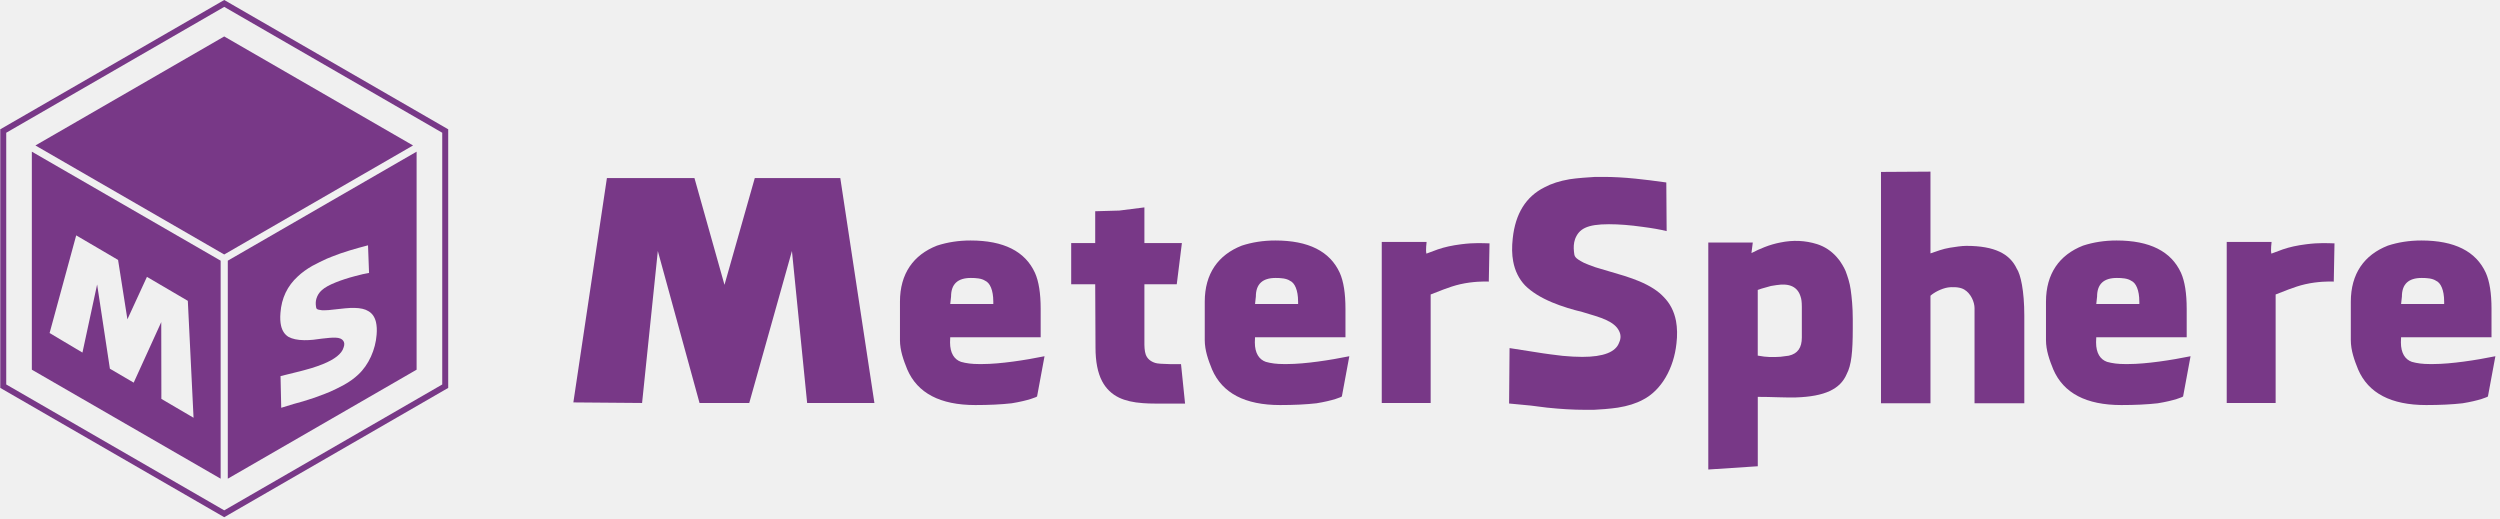
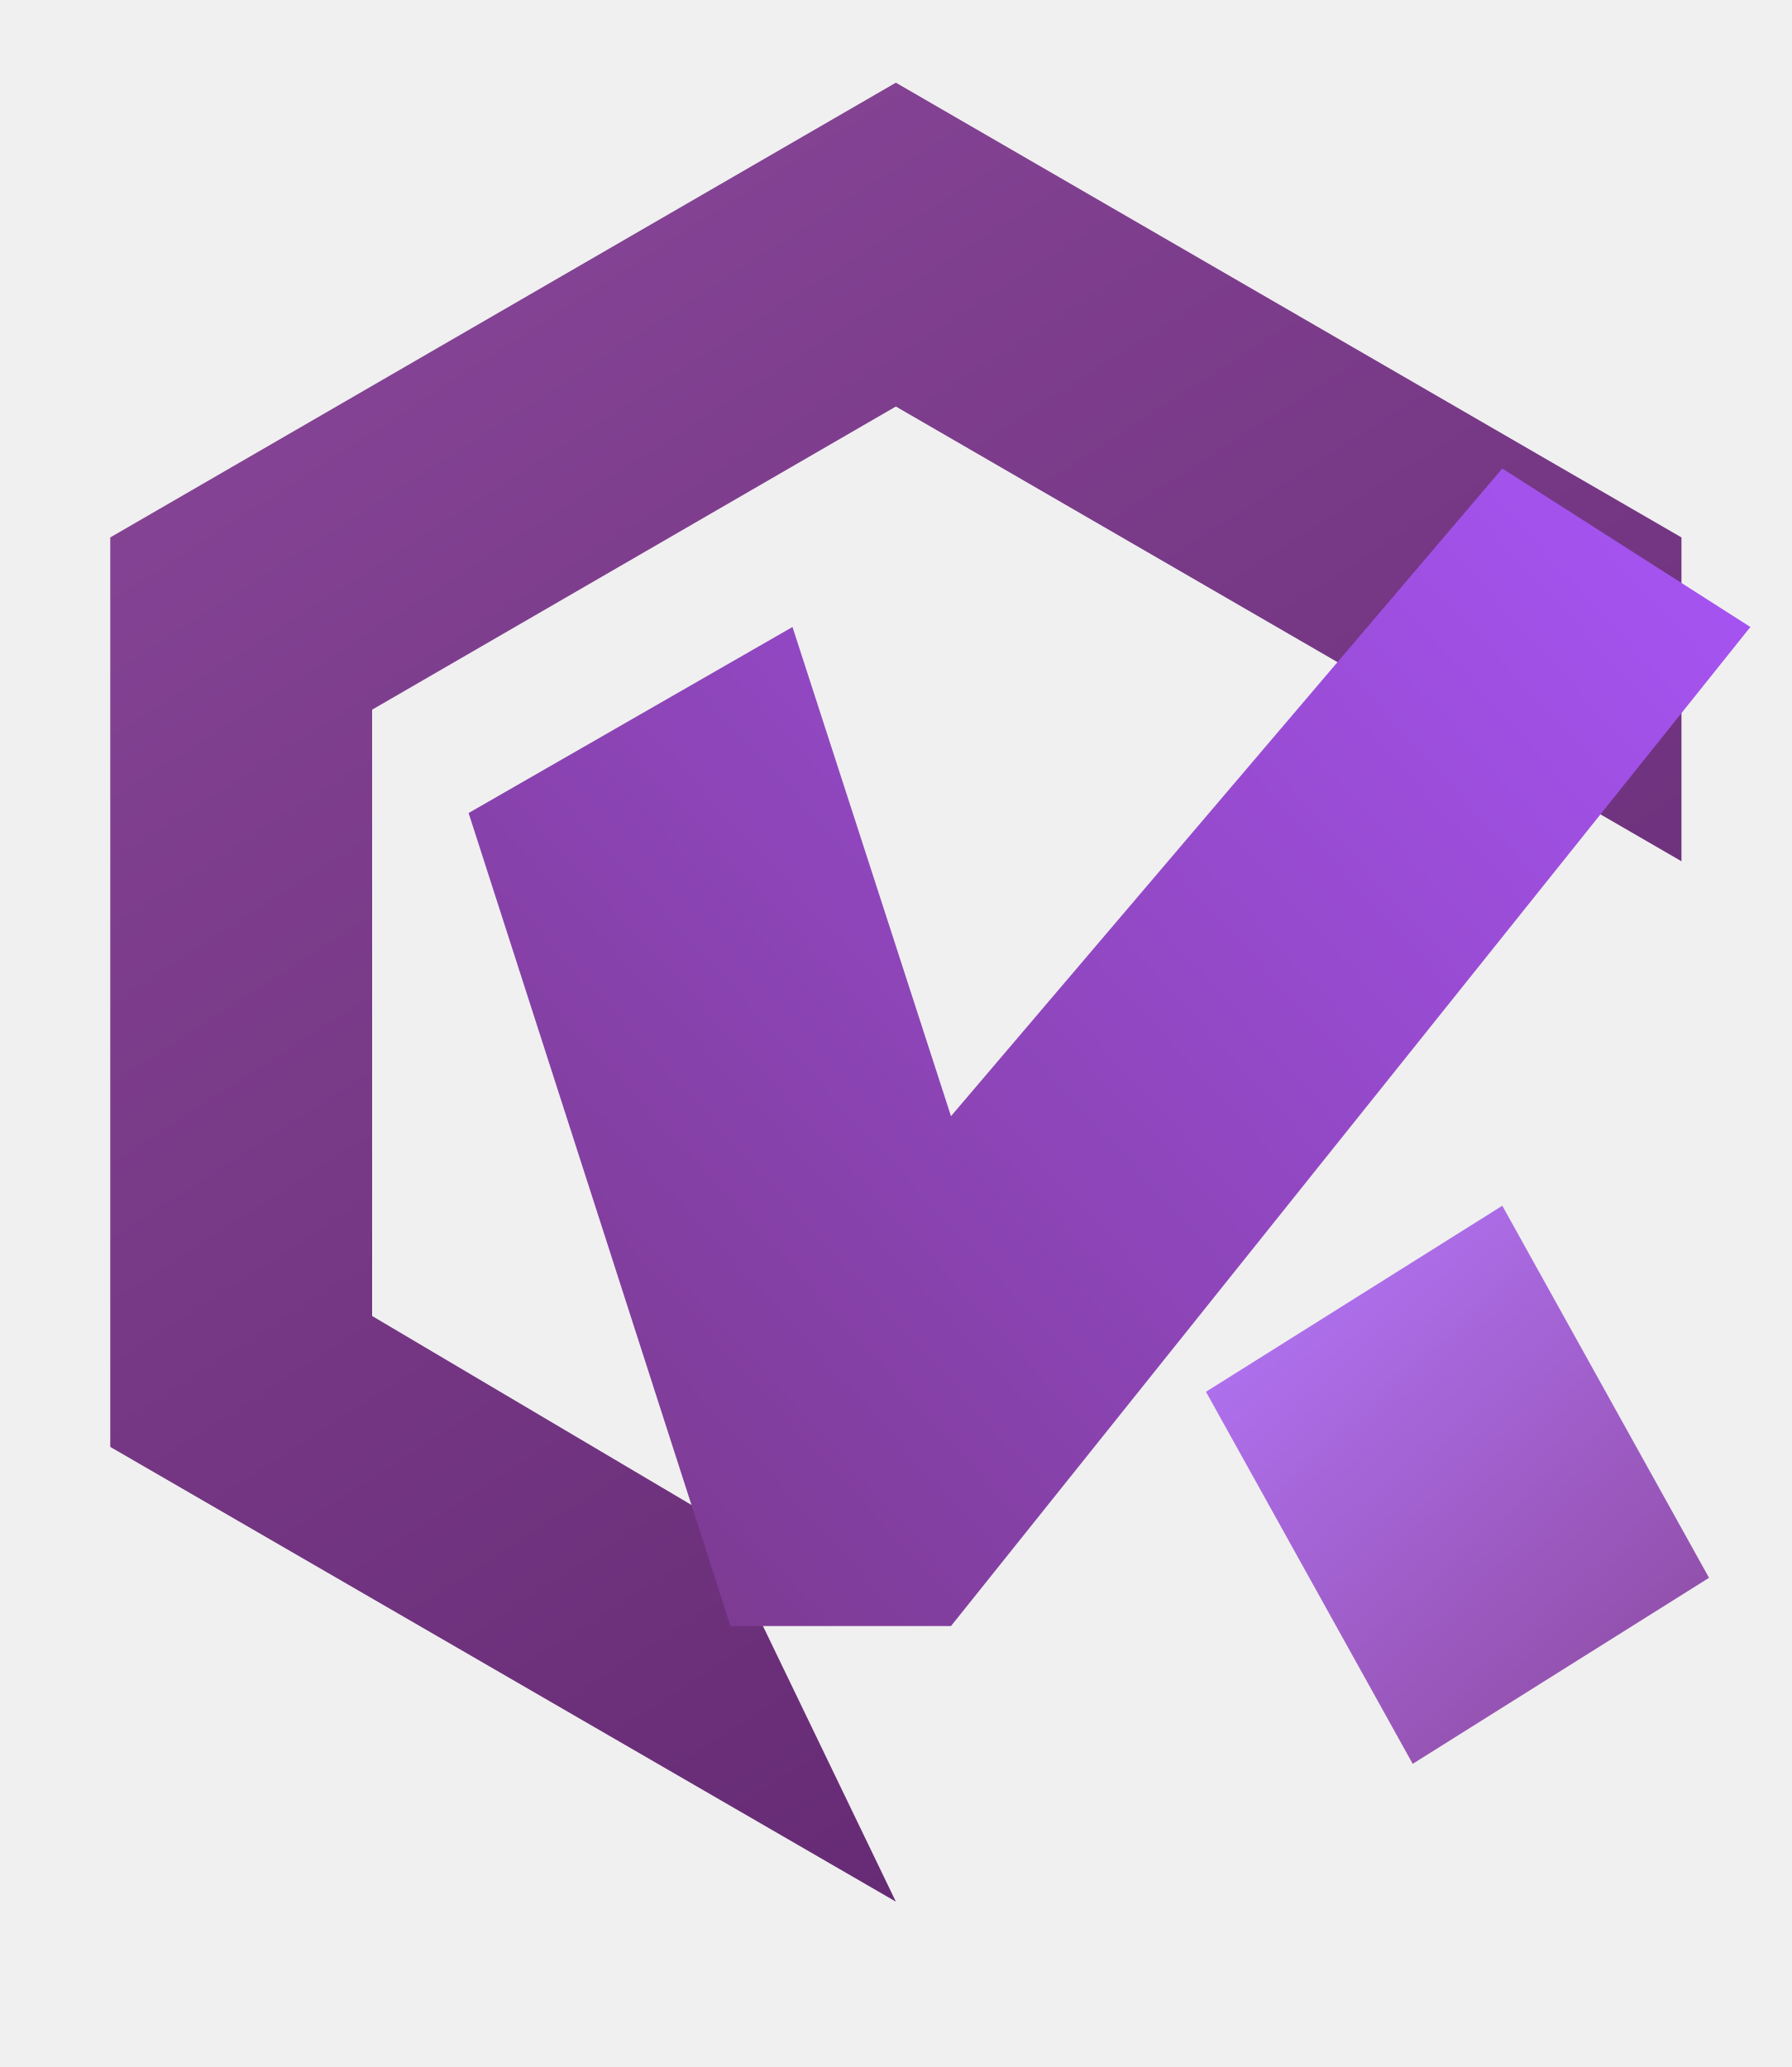
- <svg xmlns="http://www.w3.org/2000/svg" width="193" height="40" viewBox="0 0 193 40" fill="none">
-   <path d="M62.311 31.11L61.138 19.378L57.842 31.11H54.004L50.784 19.378L49.569 31.11L44.263 31.066L46.853 13.748H53.612L55.93 21.989L58.269 13.748H64.871L67.505 31.112H62.311V31.11Z" fill="#783887" />
-   <path d="M80.34 23.843V26.036H73.357L73.344 26.435C73.344 27.272 73.677 27.755 74.19 27.935C74.589 28.049 75.041 28.104 75.546 28.104H75.851C77.208 28.104 79.191 27.798 80.615 27.505H80.637L80.063 30.602C80.063 30.64 79.397 30.924 78.101 31.134C77.287 31.226 76.353 31.27 75.298 31.27C72.585 31.27 70.834 30.355 70.042 28.524C69.748 27.801 69.477 27.046 69.477 26.256V23.295C69.477 21.124 70.514 19.677 72.337 18.962C73.144 18.698 74.006 18.566 74.926 18.566C77.481 18.566 79.138 19.398 79.9 21.064C80.193 21.717 80.34 22.645 80.34 23.843ZM76.682 23.266C76.682 22.407 76.425 21.833 76.056 21.675C75.776 21.487 75.346 21.458 74.947 21.458C73.93 21.458 73.422 21.936 73.422 22.894L73.359 23.471H76.683V23.266H76.682Z" fill="#783887" />
-   <path d="M103.87 23.843V26.036H96.888L96.874 26.435C96.874 27.272 97.207 27.755 97.72 27.935C98.119 28.049 98.572 28.104 99.077 28.104H99.381C100.738 28.104 102.721 27.798 104.145 27.505H104.167L103.593 30.602C103.593 30.64 102.927 30.924 101.632 31.134C100.817 31.226 99.883 31.27 98.829 31.27C96.115 31.27 94.364 30.355 93.572 28.524C93.278 27.801 93.007 27.046 93.007 26.256V23.295C93.007 21.124 94.044 19.677 95.867 18.962C96.674 18.698 97.536 18.566 98.457 18.566C101.012 18.566 102.669 19.398 103.431 21.064C103.723 21.717 103.87 22.645 103.87 23.843ZM100.212 23.266C100.212 22.407 99.955 21.833 99.586 21.675C99.307 21.487 98.876 21.458 98.477 21.458C97.46 21.458 96.952 21.936 96.952 22.894L96.889 23.471H100.214V23.266H100.212Z" fill="#783887" />
-   <path d="M168.813 23.843V26.036H161.831L161.817 26.435C161.817 27.272 162.15 27.755 162.663 27.935C163.062 28.049 163.515 28.104 164.02 28.104H164.324C165.681 28.104 167.664 27.798 169.088 27.505H169.11L168.536 30.602C168.536 30.64 167.87 30.924 166.575 31.134C165.76 31.226 164.826 31.27 163.772 31.27C161.058 31.27 159.307 30.355 158.515 28.524C158.221 27.801 157.95 27.046 157.95 26.256V23.295C157.95 21.124 158.986 19.677 160.81 18.962C161.617 18.698 162.479 18.566 163.4 18.566C165.955 18.566 167.612 19.398 168.374 21.064C168.666 21.717 168.813 22.645 168.813 23.843ZM165.155 23.266C165.155 22.407 164.898 21.833 164.529 21.675C164.25 21.487 163.819 21.458 163.42 21.458C162.403 21.458 161.895 21.936 161.895 22.894L161.832 23.471H165.157V23.266H165.155Z" fill="#783887" />
-   <path d="M192.345 23.843V26.036H185.363L185.35 26.435C185.35 27.272 185.683 27.755 186.195 27.935C186.594 28.049 187.047 28.104 187.552 28.104H187.857C189.214 28.104 191.196 27.798 192.62 27.505H192.643L192.069 30.602C192.069 30.64 191.403 30.924 190.107 31.134C189.293 31.226 188.359 31.27 187.304 31.27C184.591 31.27 182.839 30.355 182.048 28.524C181.753 27.801 181.483 27.046 181.483 26.256V23.295C181.483 21.124 182.52 19.677 184.343 18.962C185.149 18.698 186.012 18.566 186.932 18.566C189.487 18.566 191.144 19.398 191.906 21.064C192.197 21.717 192.345 22.645 192.345 23.843ZM188.688 23.266C188.688 22.407 188.431 21.833 188.062 21.675C187.782 21.487 187.352 21.458 186.953 21.458C185.935 21.458 185.427 21.936 185.427 22.894L185.365 23.471H188.689V23.266H188.688Z" fill="#783887" />
-   <path d="M91.487 31.157H89.24C88.849 31.157 88.513 31.145 88.235 31.123C87.489 31.07 86.878 30.93 86.403 30.704C85.823 30.426 85.382 29.999 85.081 29.427C84.741 28.778 84.573 27.912 84.573 26.827L84.55 21.944H82.696V18.767H84.55V16.308L86.406 16.256L88.348 16.011V18.767H91.242L90.846 21.944H88.348V26.613C88.348 26.719 88.351 26.809 88.36 26.885C88.375 27.081 88.405 27.244 88.451 27.371C88.565 27.68 88.805 27.895 89.174 28.015C89.461 28.136 91.175 28.112 91.175 28.112L91.487 31.157Z" fill="#783887" />
-   <path d="M114.991 18.788L114.935 21.738C114.609 21.721 113.685 21.724 112.719 21.945C111.856 22.143 110.959 22.546 110.447 22.734V31.11H106.671V18.676H110.134C110.134 18.676 110.051 19.325 110.118 19.58L111 19.253C111.527 19.072 112.096 18.947 112.803 18.857C113.871 18.721 114.514 18.779 114.991 18.788Z" fill="#783887" />
-   <path d="M180.223 18.788L180.167 21.738C179.842 21.721 178.917 21.724 177.952 21.945C177.088 22.143 176.191 22.546 175.679 22.734V31.11H171.903V18.676H175.367C175.367 18.676 175.283 19.325 175.35 19.58L176.232 19.253C176.759 19.072 177.328 18.947 178.035 18.857C179.102 18.721 179.746 18.779 180.223 18.788Z" fill="#783887" />
-   <path d="M122.347 31.637C121.458 31.637 120.483 31.58 119.42 31.468C119.014 31.423 118.596 31.369 118.165 31.309L116.502 31.151L116.538 26.872L119.145 27.279C119.145 27.279 120.17 27.426 120.638 27.472C121.195 27.524 121.701 27.551 122.153 27.551C123.795 27.551 124.746 27.178 125.003 26.432C125.146 26.123 125.139 25.821 124.98 25.528C124.822 25.204 124.487 24.926 123.975 24.692C123.756 24.595 123.482 24.491 123.15 24.387L122.177 24.092C121.747 23.986 121.363 23.882 121.024 23.776C120.586 23.64 120.187 23.496 119.825 23.345C118.929 22.969 118.231 22.531 117.734 22.034C117.258 21.529 116.954 20.911 116.818 20.179C116.719 19.659 116.709 19.068 116.783 18.404C116.986 16.49 117.804 15.175 119.237 14.46C119.772 14.173 120.416 13.966 121.17 13.838C121.464 13.793 121.799 13.756 122.176 13.725L123.148 13.657H123.804C124.55 13.657 125.372 13.702 126.268 13.793L127.365 13.917L128.639 14.086L128.665 17.841C128.175 17.72 127.558 17.611 126.811 17.514C125.853 17.378 124.986 17.31 124.211 17.31C122.492 17.31 121.899 17.675 121.597 18.452C121.484 18.776 121.476 19.102 121.509 19.42C121.55 19.798 121.526 19.898 122.289 20.294C122.522 20.4 122.817 20.512 123.171 20.634L125.409 21.3C125.839 21.436 126.223 21.575 126.563 21.718C127.384 22.065 128.006 22.464 128.427 22.916C128.925 23.414 129.245 24.036 129.388 24.781C129.485 25.316 129.497 25.897 129.422 26.522C129.219 28.421 128.27 30.126 126.837 30.857C126.31 31.143 125.666 31.347 124.904 31.468C124.61 31.512 124.275 31.55 123.898 31.581L123.027 31.638H122.347V31.637Z" fill="#783887" />
-   <path d="M131.877 18.722H135.315L135.212 19.537C135.559 19.356 135.898 19.202 136.23 19.074C136.636 18.915 137.04 18.799 137.44 18.722C138.42 18.519 139.366 18.561 140.277 18.846C140.865 19.035 141.37 19.366 141.792 19.842C141.951 20.015 142.094 20.211 142.221 20.429L142.368 20.689C142.405 20.764 142.442 20.843 142.481 20.926C142.64 21.355 142.804 21.841 142.873 22.361C142.955 22.948 143.034 23.695 143.034 24.644V25.348C143.034 27.194 142.924 28.191 142.568 28.872C142.078 30.026 140.9 30.611 138.625 30.683C138.319 30.692 137.833 30.685 137.328 30.67L136.484 30.647C136.171 30.649 135.95 30.632 135.701 30.64V35.995L131.88 36.246V18.722H131.877ZM135.698 27.453C136.424 27.589 136.839 27.578 137.455 27.543L138.091 27.46C138.8 27.302 139.101 26.822 139.101 26.06V23.683C139.101 23.336 139.072 23.081 139.01 22.915C138.785 22.147 138.159 21.845 137.134 22.011L136.715 22.078L135.992 22.282L135.698 22.383V27.453Z" fill="#783887" />
-   <path d="M156.277 24.378V31.134H152.434V23.791C152.434 23.329 152.165 22.66 151.627 22.344C151.243 22.119 150.596 22.158 150.384 22.192C149.873 22.274 149.3 22.583 149.032 22.83V31.134H145.212V13.273L149.032 13.249V19.562C149.5 19.404 150 19.207 150.535 19.124C150.972 19.057 151.433 18.981 151.802 18.981C153.996 18.981 155.161 19.601 155.696 20.747C155.989 21.176 156.277 22.434 156.277 24.378Z" fill="#783887" />
-   <g clip-path="url(#clip0_690_192454)">
-     <path d="M17.311 0.531L34.141 10.248V29.681L17.311 39.398L0.481 29.681V10.248L17.311 0.531ZM17.311 0L0.021 9.982V29.946L17.311 39.928L34.602 29.946V9.982L17.311 0Z" fill="#783887" />
-     <path d="M2.734 11.23L17.309 2.814L31.887 11.23L17.309 19.646L2.734 11.23Z" fill="#783887" />
-     <path d="M2.458 11.708V28.54L17.034 36.955V20.124L2.458 11.708ZM12.458 30.795L12.449 24.866L10.321 29.54L8.484 28.464L7.498 21.96L6.365 27.219L3.829 25.71L5.883 18.171L9.115 20.067L9.836 24.651L11.344 21.374L14.5 23.225L14.942 32.251L12.458 30.795Z" fill="#783887" />
-     <path d="M17.586 20.124V36.955L32.162 28.54V11.708L17.586 20.124ZM29.074 25.846C28.99 26.975 28.473 28.166 27.659 28.916C27.36 29.201 26.992 29.468 26.555 29.712C26.387 29.807 26.195 29.905 25.978 30.009L25.477 30.243L25.087 30.401C24.575 30.608 24.011 30.802 23.397 30.984C23.162 31.053 22.919 31.12 22.672 31.186L21.711 31.481L21.657 29.035L23.167 28.662C23.167 28.662 23.76 28.507 24.03 28.424C24.351 28.325 24.644 28.223 24.905 28.118C25.852 27.737 26.394 27.303 26.528 26.819C26.605 26.609 26.595 26.439 26.499 26.308C26.402 26.16 26.203 26.079 25.904 26.066C25.777 26.06 25.615 26.067 25.422 26.083L24.857 26.141C24.608 26.181 24.384 26.21 24.186 26.229C23.932 26.253 23.7 26.265 23.488 26.262C22.966 26.255 22.555 26.167 22.261 26C21.979 25.823 21.791 25.541 21.7 25.156C21.635 24.883 21.618 24.547 21.651 24.152C21.735 23.014 22.183 22.075 22.997 21.334C23.301 21.047 23.669 20.779 24.1 20.531C24.269 20.437 24.461 20.339 24.678 20.234L25.237 19.969L25.615 19.816C26.045 19.642 26.519 19.477 27.039 19.321L27.673 19.137L28.411 18.938L28.49 21.071C28.204 21.116 27.847 21.197 27.415 21.315C26.861 21.46 26.36 21.623 25.913 21.803C24.922 22.202 24.585 22.548 24.425 23.06C24.365 23.272 24.367 23.459 24.391 23.633C24.42 23.839 24.408 23.901 24.855 23.951C24.991 23.956 25.163 23.953 25.369 23.939L26.671 23.8C26.92 23.777 27.145 23.767 27.343 23.77C27.823 23.777 28.187 23.86 28.438 24.02C28.734 24.188 28.928 24.468 29.024 24.859C29.09 25.144 29.107 25.471 29.074 25.846Z" fill="#783887" />
-   </g>
+ <svg xmlns="http://www.w3.org/2000/svg" width="26" height="30" viewBox="0 0 26 30" fill="none">
  <defs>
-     <clipPath id="clip0_690_192454">
-       <rect width="34.614" height="40" fill="white" />
-     </clipPath>
+     <linearGradient id="veloqa_nav_p1" x1="1.5" y1="1.2" x2="18.5" y2="27.6" gradientUnits="userSpaceOnUse">
+       <stop offset="0%" stop-color="#8B489B" />
+       <stop offset="100%" stop-color="#622870" />
+     </linearGradient>
+     <linearGradient id="veloqa_nav_p2" x1="6.8" y1="23.6" x2="25.2" y2="6.8" gradientUnits="userSpaceOnUse">
+       <stop offset="0%" stop-color="#783887" />
+       <stop offset="100%" stop-color="#A855F7" />
+     </linearGradient>
+     <linearGradient id="veloqa_nav_p3" x1="17.5" y1="17.5" x2="24.8" y2="25.6" gradientUnits="userSpaceOnUse">
+       <stop offset="0%" stop-color="#B678FF" />
+       <stop offset="100%" stop-color="#8B489B" />
+     </linearGradient>
  </defs>
+   <path d="M13 1.2L24.4 7.8V12.5L13 5.9L5.4 10.3V19.1L10.3 22.0L13 27.6L1.6 21.0V7.8L13 1.2Z" fill="url(#veloqa_nav_p1)" />
+   <path d="M6.8 11.8L11.5 9.1L13.8 16.2L21.8 6.8L25.4 9.1L13.8 23.6H10.6L6.8 11.8Z" fill="url(#veloqa_nav_p2)" />
+   <path d="M17.5 20.2L21.8 17.5L24.8 22.9L20.5 25.6L17.5 20.2Z" fill="url(#veloqa_nav_p3)" />
</svg>
